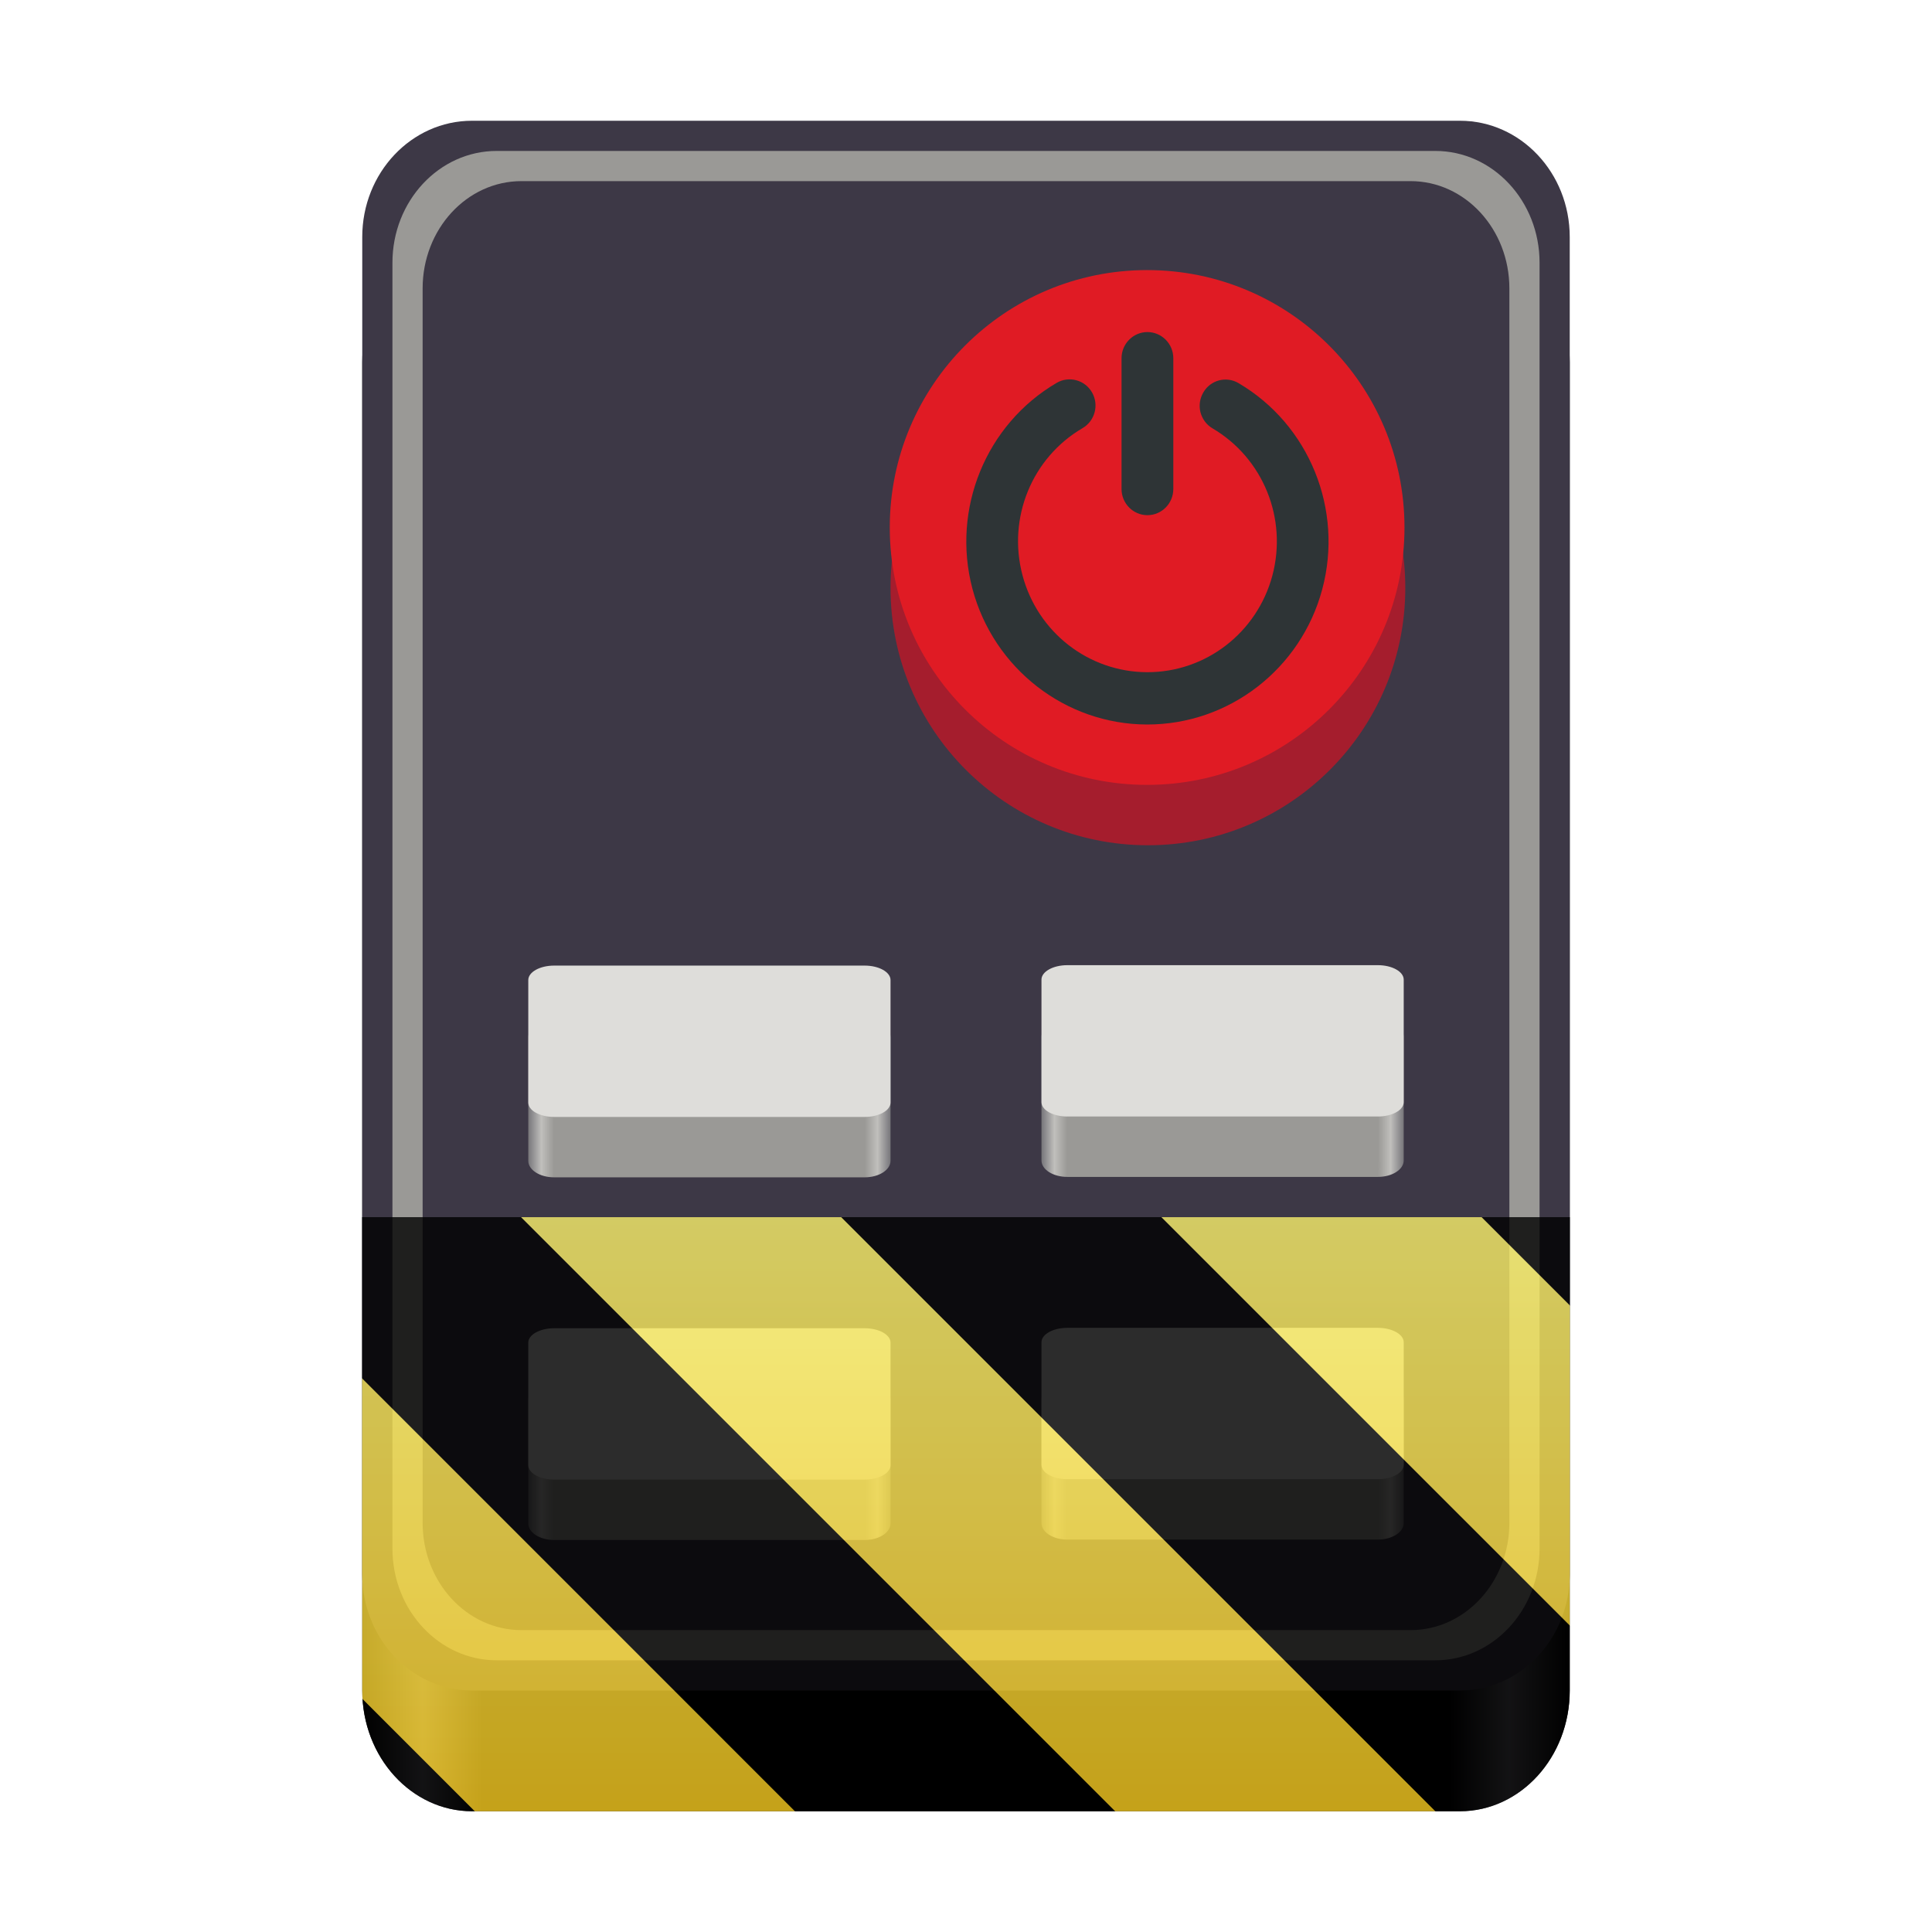
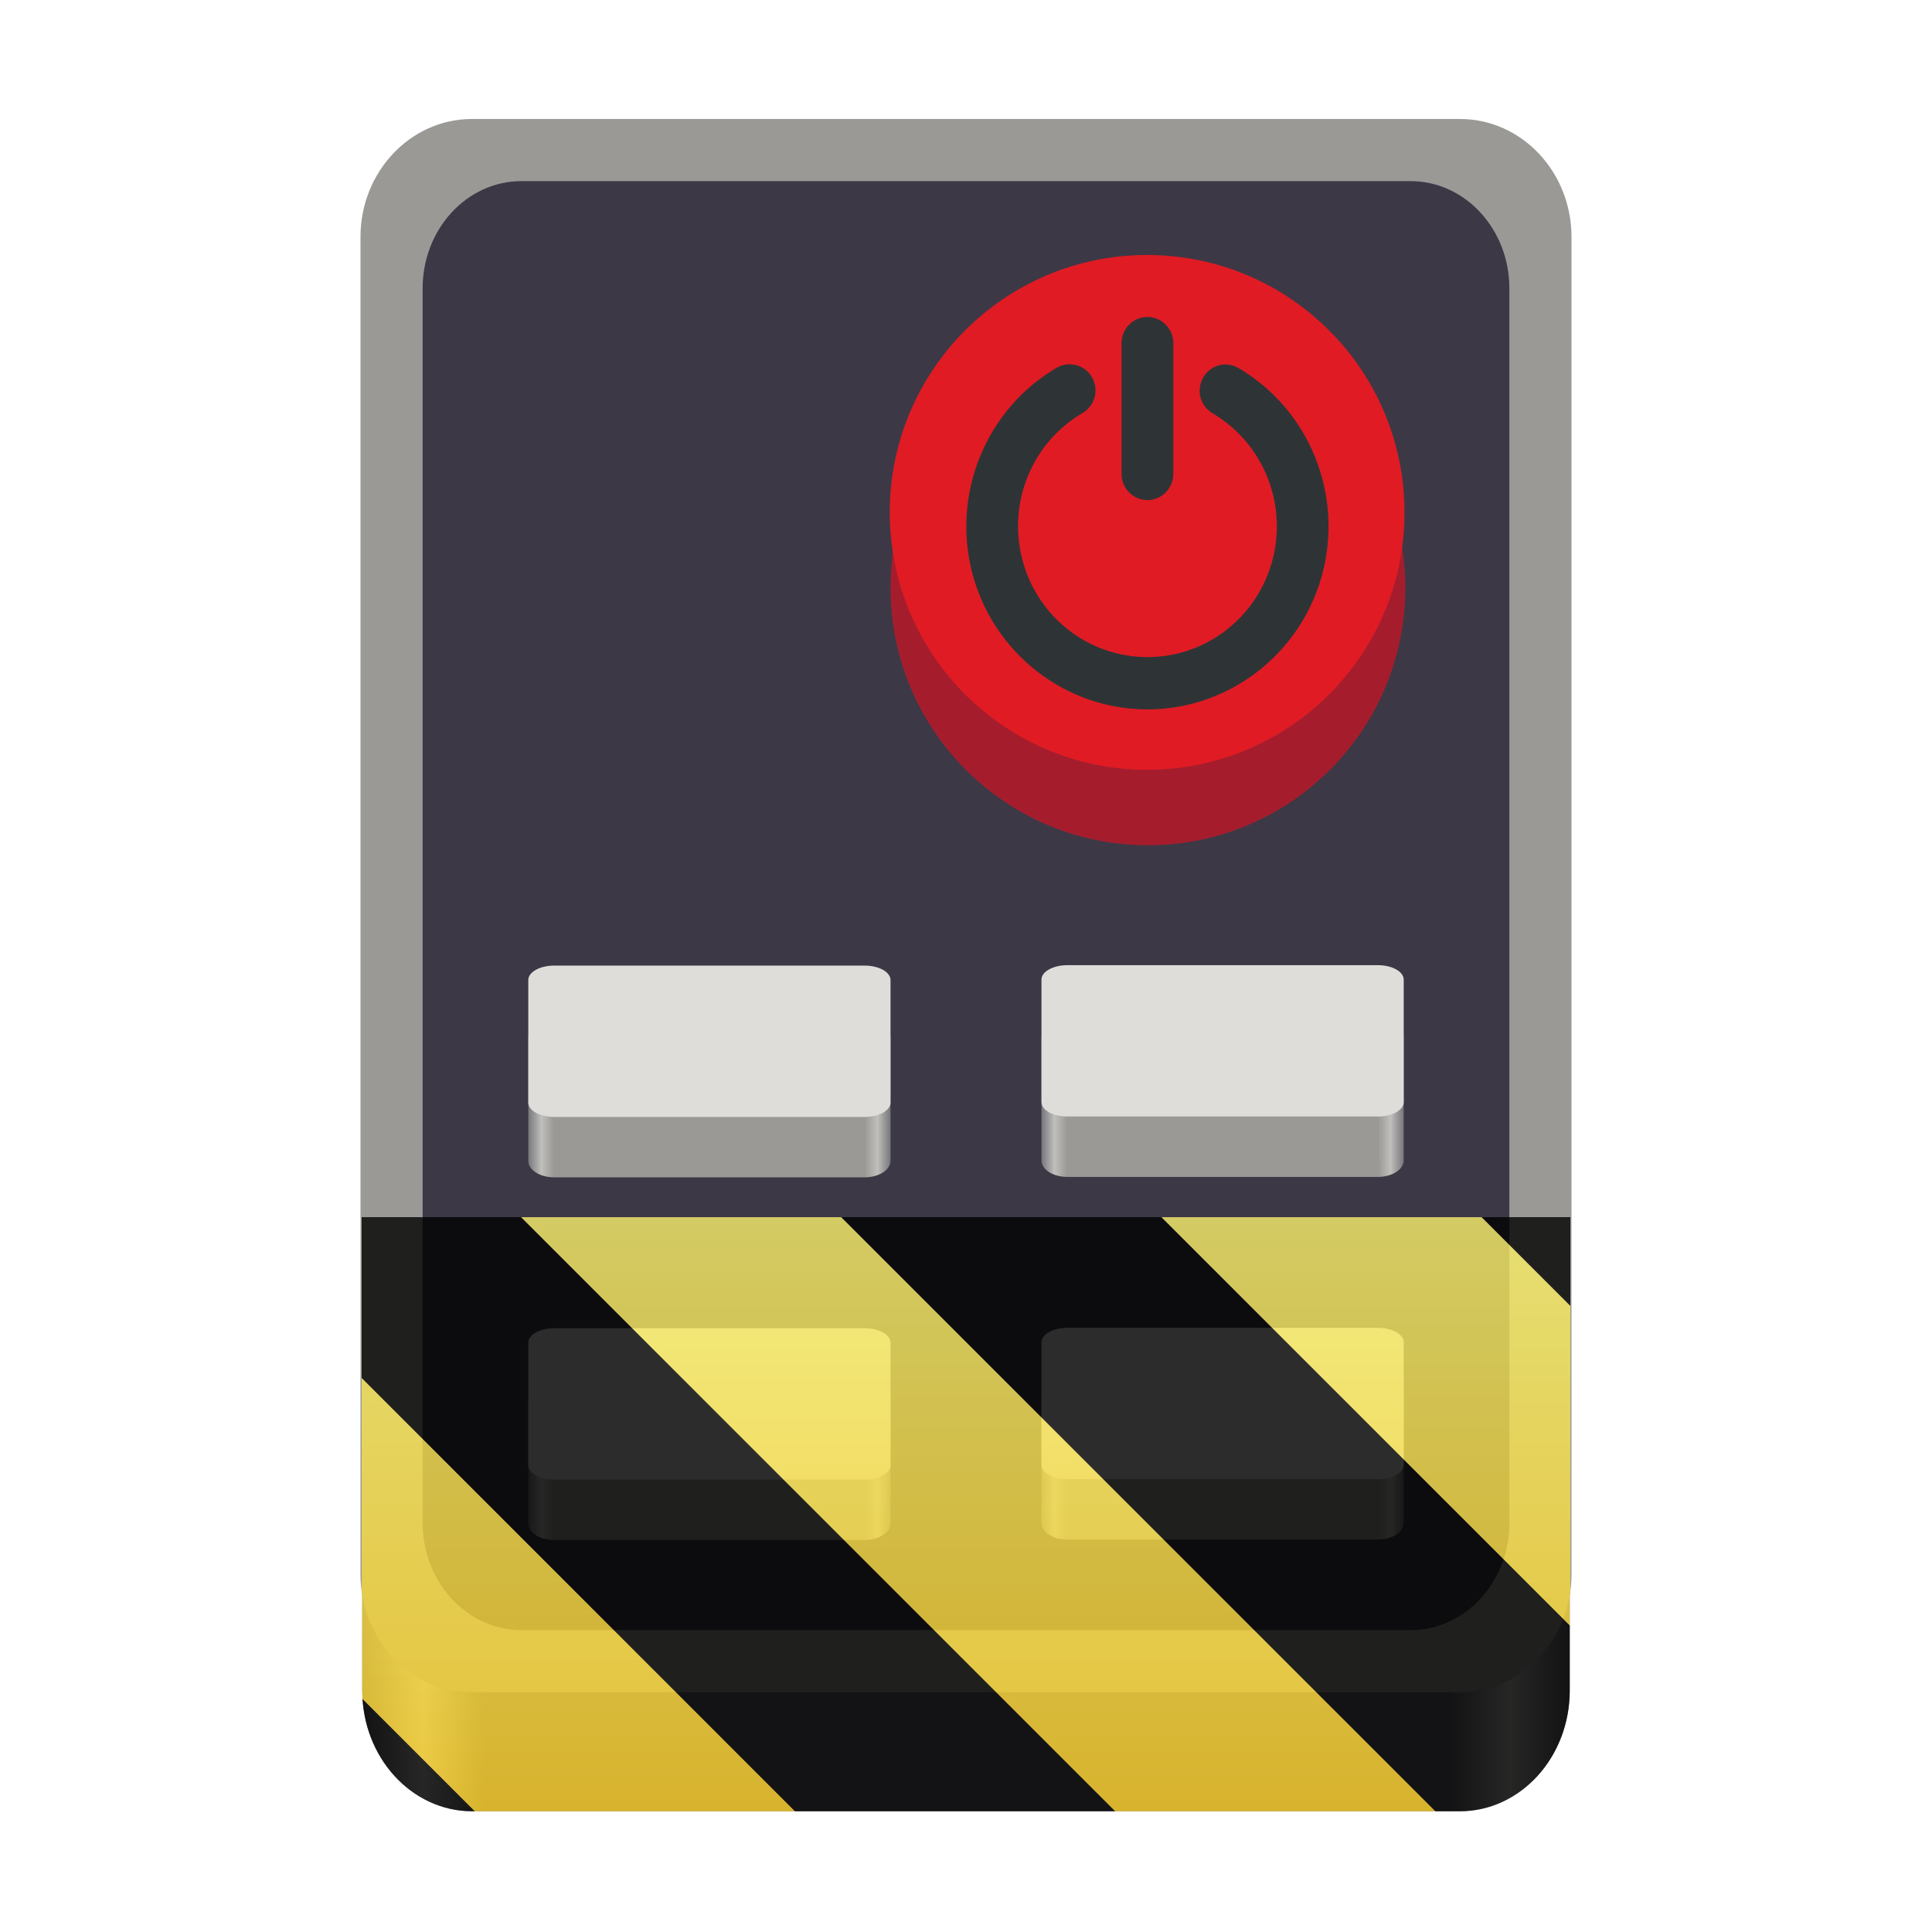
<svg xmlns="http://www.w3.org/2000/svg" xmlns:xlink="http://www.w3.org/1999/xlink" height="128px" viewBox="0 0 128 128" width="128px">
  <filter id="a" height="100%" width="100%" x="0%" y="0%">
    <feColorMatrix color-interpolation-filters="sRGB" values="0 0 0 0 1 0 0 0 0 1 0 0 0 0 1 0 0 0 1 0" />
  </filter>
  <linearGradient id="b" gradientTransform="matrix(0.178571 0 0 0.342105 8.179353 273.7401)" gradientUnits="userSpaceOnUse" x1="88.596" x2="536.596" y1="-449.394" y2="-449.394">
-     <stop offset="0" />
-     <stop offset="0.05" stop-color="#5e5c64" />
-     <stop offset="0.1" />
-     <stop offset="0.9" />
-     <stop offset="0.95" stop-color="#5e5c64" />
-     <stop offset="1" />
+     <stop offset="0" stop-color="#5e5c64" />
+     <stop offset="0.05" stop-color="#c0bfbc" />
+     <stop offset="0.1" stop-color="#5e5c64" />
+     <stop offset="0.9" stop-color="#5e5c64" />
+     <stop offset="0.95" stop-color="#c0bfbc" />
+     <stop offset="1" stop-color="#5e5c64" />
  </linearGradient>
  <linearGradient id="c" gradientUnits="userSpaceOnUse">
    <stop offset="0" stop-color="#77767b" />
    <stop offset="0.036" stop-color="#c0bfbc" />
    <stop offset="0.071" stop-color="#9a9996" />
    <stop offset="0.929" stop-color="#9a9996" />
    <stop offset="0.964" stop-color="#c0bfbc" />
    <stop offset="1" stop-color="#77767b" />
  </linearGradient>
  <linearGradient id="d" gradientTransform="matrix(0.0535714 0 0 0.0341198 30.25382 117.3597)" x1="88.596" x2="536.596" xlink:href="#c" y1="-449.394" y2="-449.394" />
  <linearGradient id="e" gradientTransform="matrix(0.0535714 0 0 0.0341198 64.25382 117.3332)" x1="88.596" x2="536.596" xlink:href="#c" y1="-449.394" y2="-449.394" />
  <linearGradient id="f" gradientTransform="matrix(0.0535714 0 0 0.0341198 30.25382 93.33322)" x1="88.596" x2="536.596" xlink:href="#c" y1="-449.394" y2="-449.394" />
  <linearGradient id="g" gradientTransform="matrix(1.521128 0 0 0.657407 34.00003 -198.0529)" x1="23.009" x2="38.787" xlink:href="#c" y1="404.094" y2="404.094" />
  <clipPath id="h">
    <rect height="128" width="128" />
  </clipPath>
  <clipPath id="i">
    <rect height="128" width="128" />
  </clipPath>
  <mask id="j">
    <g filter="url(#a)">
      <g clip-path="url(#i)" filter="url(#a)">
        <g clip-path="url(#h)">
          <path d="m 31.273 16 h 65.453 c 4.016 0 7.273 3.582 7.273 8 v 88 c 0 4.418 -3.258 8 -7.273 8 h -65.453 c -4.016 0 -7.273 -3.582 -7.273 -8 v -88 c 0 -4.418 3.258 -8 7.273 -8 z m 0 0" fill="url(#b)" />
-           <path d="m 31.273 8 h 65.453 c 4.016 0 7.273 3.449 7.273 7.703 v 88.594 c 0 4.254 -3.258 7.703 -7.273 7.703 h -65.453 c -4.016 0 -7.273 -3.449 -7.273 -7.703 v -88.594 c 0 -4.254 3.258 -7.703 7.273 -7.703 z m 0 0" fill="#3d3846" />
-           <path d="m 32.91 10 h 62.18 c 3.816 0 6.91 3.316 6.91 7.406 v 85.188 c 0 4.09 -3.094 7.406 -6.91 7.406 h -62.18 c -3.816 0 -6.91 -3.316 -6.91 -7.406 v -85.188 c 0 -4.09 3.094 -7.406 6.91 -7.406 z m 0 0" fill="#9a9996" />
+           <path d="m 18.274 136 h 65.453 c 4.016 0 7.273 3.449 7.273 7.703 v 88.594 c 0 4.254 -3.258 7.703 -7.273 7.703 h -65.453 c -4.016 0 -7.273 -3.449 -7.273 -7.703 v -88.594 c 0 -4.254 3.258 -7.703 7.273 -7.703 z m 0 0" fill="#9a9996" stroke="#9a9996" stroke-width="0.234" transform="matrix(1 0 0 1 12.99948 -128)" />
          <path d="m 34.547 12 h 58.906 c 3.617 0 6.547 3.184 6.547 7.109 v 81.781 c 0 3.926 -2.93 7.109 -6.547 7.109 h -58.906 c -3.617 0 -6.547 -3.184 -6.547 -7.109 v -81.781 c 0 -3.926 2.93 -7.109 6.547 -7.109 z m 0 0" fill="#3d3846" />
          <path d="m 36.715 91.652 h 20.57 c 0.949 0 1.715 0.492 1.715 1.094 v 8.188 c 0 0.605 -0.766 1.094 -1.715 1.094 h -20.57 c -0.949 0 -1.715 -0.488 -1.715 -1.094 v -8.188 c 0 -0.602 0.766 -1.094 1.715 -1.094 z m 0 0" fill="url(#d)" />
          <path d="m 36.715 88 h 20.57 c 0.949 0 1.715 0.426 1.715 0.953 v 8.117 c 0 0.527 -0.766 0.957 -1.715 0.957 h -20.57 c -0.949 0 -1.715 -0.43 -1.715 -0.957 v -8.117 c 0 -0.527 0.766 -0.953 1.715 -0.953 z m 0 0" fill="#deddda" />
          <path d="m 70.715 91.629 h 20.57 c 0.949 0 1.715 0.488 1.715 1.09 v 8.188 c 0 0.605 -0.766 1.094 -1.715 1.094 h -20.57 c -0.949 0 -1.715 -0.488 -1.715 -1.094 v -8.188 c 0 -0.602 0.766 -1.09 1.715 -1.09 z m 0 0" fill="url(#e)" />
          <path d="m 70.715 87.973 h 20.57 c 0.949 0 1.715 0.43 1.715 0.957 v 8.117 c 0 0.527 -0.766 0.953 -1.715 0.953 h -20.57 c -0.949 0 -1.715 -0.426 -1.715 -0.953 v -8.117 c 0 -0.527 0.766 -0.957 1.715 -0.957 z m 0 0" fill="#deddda" />
          <path d="m 36.715 67.629 h 20.57 c 0.949 0 1.715 0.488 1.715 1.09 v 8.188 c 0 0.605 -0.766 1.094 -1.715 1.094 h -20.57 c -0.949 0 -1.715 -0.488 -1.715 -1.094 v -8.188 c 0 -0.602 0.766 -1.09 1.715 -1.09 z m 0 0" fill="url(#f)" />
          <path d="m 36.715 63.973 h 20.57 c 0.949 0 1.715 0.43 1.715 0.957 v 8.117 c 0 0.527 -0.766 0.953 -1.715 0.953 h -20.57 c -0.949 0 -1.715 -0.426 -1.715 -0.953 v -8.117 c 0 -0.527 0.766 -0.957 1.715 -0.957 z m 0 0" fill="#deddda" />
          <path d="m 70.715 67.602 h 20.57 c 0.949 0 1.715 0.488 1.715 1.09 v 8.191 c 0 0.602 -0.766 1.09 -1.715 1.09 h -20.57 c -0.949 0 -1.715 -0.488 -1.715 -1.09 v -8.191 c 0 -0.602 0.766 -1.09 1.715 -1.09 z m 0 0" fill="url(#g)" />
          <path d="m 70.715 63.945 h 20.57 c 0.949 0 1.715 0.43 1.715 0.957 v 8.117 c 0 0.527 -0.766 0.953 -1.715 0.953 h -20.57 c -0.949 0 -1.715 -0.426 -1.715 -0.953 v -8.117 c 0 -0.527 0.766 -0.957 1.715 -0.957 z m 0 0" fill="#deddda" />
          <path d="m 93.105 38.949 c 0 9.418 -7.637 17.051 -17.055 17.051 c -9.414 0 -17.051 -7.633 -17.051 -17.051 s 7.637 -17.055 17.051 -17.055 c 9.418 0 17.055 7.637 17.055 17.055 z m 0 0" fill="#a51d2d" />
-           <path d="m 93.051 34.949 c 0 9.418 -7.633 17.051 -17.051 17.051 s -17.051 -7.633 -17.051 -17.051 s 7.633 -17.055 17.051 -17.055 s 17.051 7.637 17.051 17.055 z m 0 0" fill="#e01b24" />
-           <path d="m 76.02 22 c -0.945 0 -1.715 0.777 -1.715 1.734 v 8.664 c 0 0.957 0.77 1.734 1.715 1.734 c 0.945 0 1.715 -0.777 1.715 -1.734 v -8.664 c 0 -0.957 -0.77 -1.734 -1.715 -1.734 z m -5.379 3.148 c -0.219 0.027 -0.434 0.102 -0.629 0.215 c -4.688 2.742 -6.984 8.352 -5.586 13.645 c 1.406 5.289 6.164 8.984 11.574 8.992 c 5.418 0.008 10.188 -3.676 11.602 -8.957 c 1.418 -5.289 -0.859 -10.902 -5.539 -13.656 c -0.816 -0.488 -1.871 -0.211 -2.344 0.621 c -0.23 0.395 -0.297 0.867 -0.184 1.312 c 0.121 0.449 0.402 0.828 0.797 1.059 c 3.355 1.977 4.977 5.965 3.965 9.758 c -1.016 3.781 -4.406 6.402 -8.285 6.398 c -3.883 -0.008 -7.266 -2.637 -8.27 -6.426 c -1.004 -3.793 0.621 -7.781 3.984 -9.746 c 0.816 -0.48 1.098 -1.535 0.625 -2.363 c -0.23 -0.398 -0.598 -0.688 -1.039 -0.805 c -0.215 -0.062 -0.441 -0.074 -0.672 -0.047 z m 0 0" fill="#2e3436" />
+           <path d="m 93.051 33.949 c 0 9.418 -7.633 17.051 -17.051 17.051 s -17.051 -7.633 -17.051 -17.051 s 7.633 -17.055 17.051 -17.055 s 17.051 7.637 17.051 17.055 z m 0 0" fill="#e01b24" />
+           <path d="m 76.02 21 c -0.945 0 -1.715 0.777 -1.715 1.734 v 8.664 c 0 0.957 0.77 1.734 1.715 1.734 c 0.945 0 1.715 -0.777 1.715 -1.734 v -8.664 c 0 -0.957 -0.77 -1.734 -1.715 -1.734 z m -5.379 3.148 c -0.219 0.027 -0.434 0.102 -0.629 0.215 c -4.688 2.742 -6.984 8.352 -5.586 13.645 c 1.406 5.289 6.164 8.984 11.574 8.992 c 5.418 0.008 10.188 -3.676 11.602 -8.957 c 1.418 -5.289 -0.859 -10.902 -5.539 -13.656 c -0.816 -0.488 -1.871 -0.211 -2.344 0.621 c -0.23 0.395 -0.297 0.867 -0.184 1.312 c 0.121 0.449 0.402 0.828 0.797 1.059 c 3.355 1.977 4.977 5.965 3.965 9.758 c -1.016 3.781 -4.406 6.402 -8.285 6.398 c -3.883 -0.008 -7.266 -2.637 -8.27 -6.426 c -1.004 -3.793 0.621 -7.781 3.984 -9.746 c 0.816 -0.48 1.098 -1.535 0.625 -2.363 c -0.23 -0.398 -0.598 -0.688 -1.039 -0.805 c -0.215 -0.062 -0.441 -0.074 -0.672 -0.047 z m 0 0" fill="#2e3436" />
        </g>
      </g>
    </g>
  </mask>
  <mask id="k">
    <g filter="url(#a)">
      <rect fill-opacity="0.8" height="184.32" width="184.32" x="-28.16" y="-28.16" />
    </g>
  </mask>
  <linearGradient id="l" gradientTransform="matrix(0 0.37 -0.98462 0 295.385 -30.36)" gradientUnits="userSpaceOnUse" x1="300" x2="428" y1="235" y2="235">
    <stop offset="0" stop-color="#f9f06b" />
    <stop offset="1" stop-color="#f5c211" />
  </linearGradient>
  <clipPath id="m">
    <rect height="128" width="128" />
  </clipPath>
  <clipPath id="n">
    <rect height="128" width="128" />
  </clipPath>
  <path d="m 31.273 16 h 65.453 c 4.016 0 7.273 3.582 7.273 8 v 88 c 0 4.418 -3.258 8 -7.273 8 h -65.453 c -4.016 0 -7.273 -3.582 -7.273 -8 v -88 c 0 -4.418 3.258 -8 7.273 -8 z m 0 0" fill="url(#b)" />
-   <path d="m 31.273 8 h 65.453 c 4.016 0 7.273 3.449 7.273 7.703 v 88.594 c 0 4.254 -3.258 7.703 -7.273 7.703 h -65.453 c -4.016 0 -7.273 -3.449 -7.273 -7.703 v -88.594 c 0 -4.254 3.258 -7.703 7.273 -7.703 z m 0 0" fill="#3d3846" />
-   <path d="m 32.91 10 h 62.18 c 3.816 0 6.91 3.316 6.91 7.406 v 85.188 c 0 4.09 -3.094 7.406 -6.91 7.406 h -62.18 c -3.816 0 -6.91 -3.316 -6.91 -7.406 v -85.188 c 0 -4.09 3.094 -7.406 6.91 -7.406 z m 0 0" fill="#9a9996" />
+   <path d="m 31.273 8 h 65.453 c 4.016 0 7.273 3.449 7.273 7.703 v 88.594 c 0 4.254 -3.258 7.703 -7.273 7.703 h -65.453 c -4.016 0 -7.273 -3.449 -7.273 -7.703 v -88.594 c 0 -4.254 3.258 -7.703 7.273 -7.703 z m 0 0" fill="#9a9996" stroke="#9a9996" stroke-width="0.234" />
  <path d="m 34.547 12 h 58.906 c 3.617 0 6.547 3.184 6.547 7.109 v 81.781 c 0 3.926 -2.93 7.109 -6.547 7.109 h -58.906 c -3.617 0 -6.547 -3.184 -6.547 -7.109 v -81.781 c 0 -3.926 2.93 -7.109 6.547 -7.109 z m 0 0" fill="#3d3846" />
  <path d="m 36.715 91.652 h 20.57 c 0.949 0 1.715 0.492 1.715 1.094 v 8.188 c 0 0.605 -0.766 1.094 -1.715 1.094 h -20.57 c -0.949 0 -1.715 -0.488 -1.715 -1.094 v -8.188 c 0 -0.602 0.766 -1.094 1.715 -1.094 z m 0 0" fill="url(#d)" />
  <path d="m 36.715 88 h 20.57 c 0.949 0 1.715 0.426 1.715 0.953 v 8.117 c 0 0.527 -0.766 0.957 -1.715 0.957 h -20.57 c -0.949 0 -1.715 -0.43 -1.715 -0.957 v -8.117 c 0 -0.527 0.766 -0.953 1.715 -0.953 z m 0 0" fill="#deddda" />
  <path d="m 70.715 91.629 h 20.57 c 0.949 0 1.715 0.488 1.715 1.09 v 8.188 c 0 0.605 -0.766 1.094 -1.715 1.094 h -20.57 c -0.949 0 -1.715 -0.488 -1.715 -1.094 v -8.188 c 0 -0.602 0.766 -1.09 1.715 -1.09 z m 0 0" fill="url(#e)" />
  <path d="m 70.715 87.973 h 20.57 c 0.949 0 1.715 0.43 1.715 0.957 v 8.117 c 0 0.527 -0.766 0.953 -1.715 0.953 h -20.57 c -0.949 0 -1.715 -0.426 -1.715 -0.953 v -8.117 c 0 -0.527 0.766 -0.957 1.715 -0.957 z m 0 0" fill="#deddda" />
  <path d="m 36.715 67.629 h 20.57 c 0.949 0 1.715 0.488 1.715 1.09 v 8.188 c 0 0.605 -0.766 1.094 -1.715 1.094 h -20.57 c -0.949 0 -1.715 -0.488 -1.715 -1.094 v -8.188 c 0 -0.602 0.766 -1.09 1.715 -1.09 z m 0 0" fill="url(#f)" />
  <path d="m 36.715 63.973 h 20.57 c 0.949 0 1.715 0.43 1.715 0.957 v 8.117 c 0 0.527 -0.766 0.953 -1.715 0.953 h -20.57 c -0.949 0 -1.715 -0.426 -1.715 -0.953 v -8.117 c 0 -0.527 0.766 -0.957 1.715 -0.957 z m 0 0" fill="#deddda" />
  <path d="m 70.715 67.602 h 20.57 c 0.949 0 1.715 0.488 1.715 1.09 v 8.191 c 0 0.602 -0.766 1.09 -1.715 1.09 h -20.57 c -0.949 0 -1.715 -0.488 -1.715 -1.09 v -8.191 c 0 -0.602 0.766 -1.09 1.715 -1.09 z m 0 0" fill="url(#g)" />
  <path d="m 70.715 63.945 h 20.57 c 0.949 0 1.715 0.43 1.715 0.957 v 8.117 c 0 0.527 -0.766 0.953 -1.715 0.953 h -20.57 c -0.949 0 -1.715 -0.426 -1.715 -0.953 v -8.117 c 0 -0.527 0.766 -0.957 1.715 -0.957 z m 0 0" fill="#deddda" />
  <path d="m 93.105 38.949 c 0 9.418 -7.637 17.051 -17.055 17.051 c -9.414 0 -17.051 -7.633 -17.051 -17.051 s 7.637 -17.055 17.051 -17.055 c 9.418 0 17.055 7.637 17.055 17.055 z m 0 0" fill="#a51d2d" />
-   <path d="m 93.051 34.949 c 0 9.418 -7.633 17.051 -17.051 17.051 s -17.051 -7.633 -17.051 -17.051 s 7.633 -17.055 17.051 -17.055 s 17.051 7.637 17.051 17.055 z m 0 0" fill="#e01b24" />
-   <path d="m 76.02 22 c -0.945 0 -1.715 0.777 -1.715 1.734 v 8.664 c 0 0.957 0.77 1.734 1.715 1.734 c 0.945 0 1.715 -0.777 1.715 -1.734 v -8.664 c 0 -0.957 -0.77 -1.734 -1.715 -1.734 z m -5.379 3.148 c -0.219 0.027 -0.434 0.102 -0.629 0.215 c -4.688 2.742 -6.984 8.352 -5.586 13.645 c 1.406 5.289 6.164 8.984 11.574 8.992 c 5.418 0.008 10.188 -3.676 11.602 -8.957 c 1.418 -5.289 -0.859 -10.902 -5.539 -13.656 c -0.816 -0.488 -1.871 -0.211 -2.344 0.621 c -0.23 0.395 -0.297 0.867 -0.184 1.312 c 0.121 0.449 0.402 0.828 0.797 1.059 c 3.355 1.977 4.977 5.965 3.965 9.758 c -1.016 3.781 -4.406 6.402 -8.285 6.398 c -3.883 -0.008 -7.266 -2.637 -8.27 -6.426 c -1.004 -3.793 0.621 -7.781 3.984 -9.746 c 0.816 -0.48 1.098 -1.535 0.625 -2.363 c -0.23 -0.398 -0.598 -0.688 -1.039 -0.805 c -0.215 -0.062 -0.441 -0.074 -0.672 -0.047 z m 0 0" fill="#2e3436" />
+   <path d="m 93.051 33.949 c 0 9.418 -7.633 17.051 -17.051 17.051 s -17.051 -7.633 -17.051 -17.051 s 7.633 -17.055 17.051 -17.055 s 17.051 7.637 17.051 17.055 z m 0 0" fill="#e01b24" />
+   <path d="m 76.02 21 c -0.945 0 -1.715 0.777 -1.715 1.734 v 8.664 c 0 0.957 0.77 1.734 1.715 1.734 c 0.945 0 1.715 -0.777 1.715 -1.734 v -8.664 c 0 -0.957 -0.77 -1.734 -1.715 -1.734 z m -5.379 3.148 c -0.219 0.027 -0.434 0.102 -0.629 0.215 c -4.688 2.742 -6.984 8.352 -5.586 13.645 c 1.406 5.289 6.164 8.984 11.574 8.992 c 5.418 0.008 10.188 -3.676 11.602 -8.957 c 1.418 -5.289 -0.859 -10.902 -5.539 -13.656 c -0.816 -0.488 -1.871 -0.211 -2.344 0.621 c -0.23 0.395 -0.297 0.867 -0.184 1.312 c 0.121 0.449 0.402 0.828 0.797 1.059 c 3.355 1.977 4.977 5.965 3.965 9.758 c -1.016 3.781 -4.406 6.402 -8.285 6.398 c -3.883 -0.008 -7.266 -2.637 -8.27 -6.426 c -1.004 -3.793 0.621 -7.781 3.984 -9.746 c 0.816 -0.48 1.098 -1.535 0.625 -2.363 c -0.23 -0.398 -0.598 -0.688 -1.039 -0.805 c -0.215 -0.062 -0.441 -0.074 -0.672 -0.047 z m 0 0" fill="#2e3436" />
  <g mask="url(#j)">
    <g clip-path="url(#n)">
      <g mask="url(#k)">
        <g clip-path="url(#m)">
          <path d="m 128 80.641 v 47.359 h -128 v -47.359 z m 0 0" fill="url(#l)" />
          <path d="m 13.309 80.641 l 47.355 47.359 h 21.215 l -47.359 -47.359 z m 42.422 0 l 47.363 47.359 h 21.215 l -47.363 -47.359 z m 42.43 0 l 29.84 29.84 v -21.211 l -8.629 -8.629 z m -98.16 7.906 v 21.215 l 18.238 18.238 h 21.215 z m 0 0" />
        </g>
      </g>
    </g>
  </g>
</svg>
